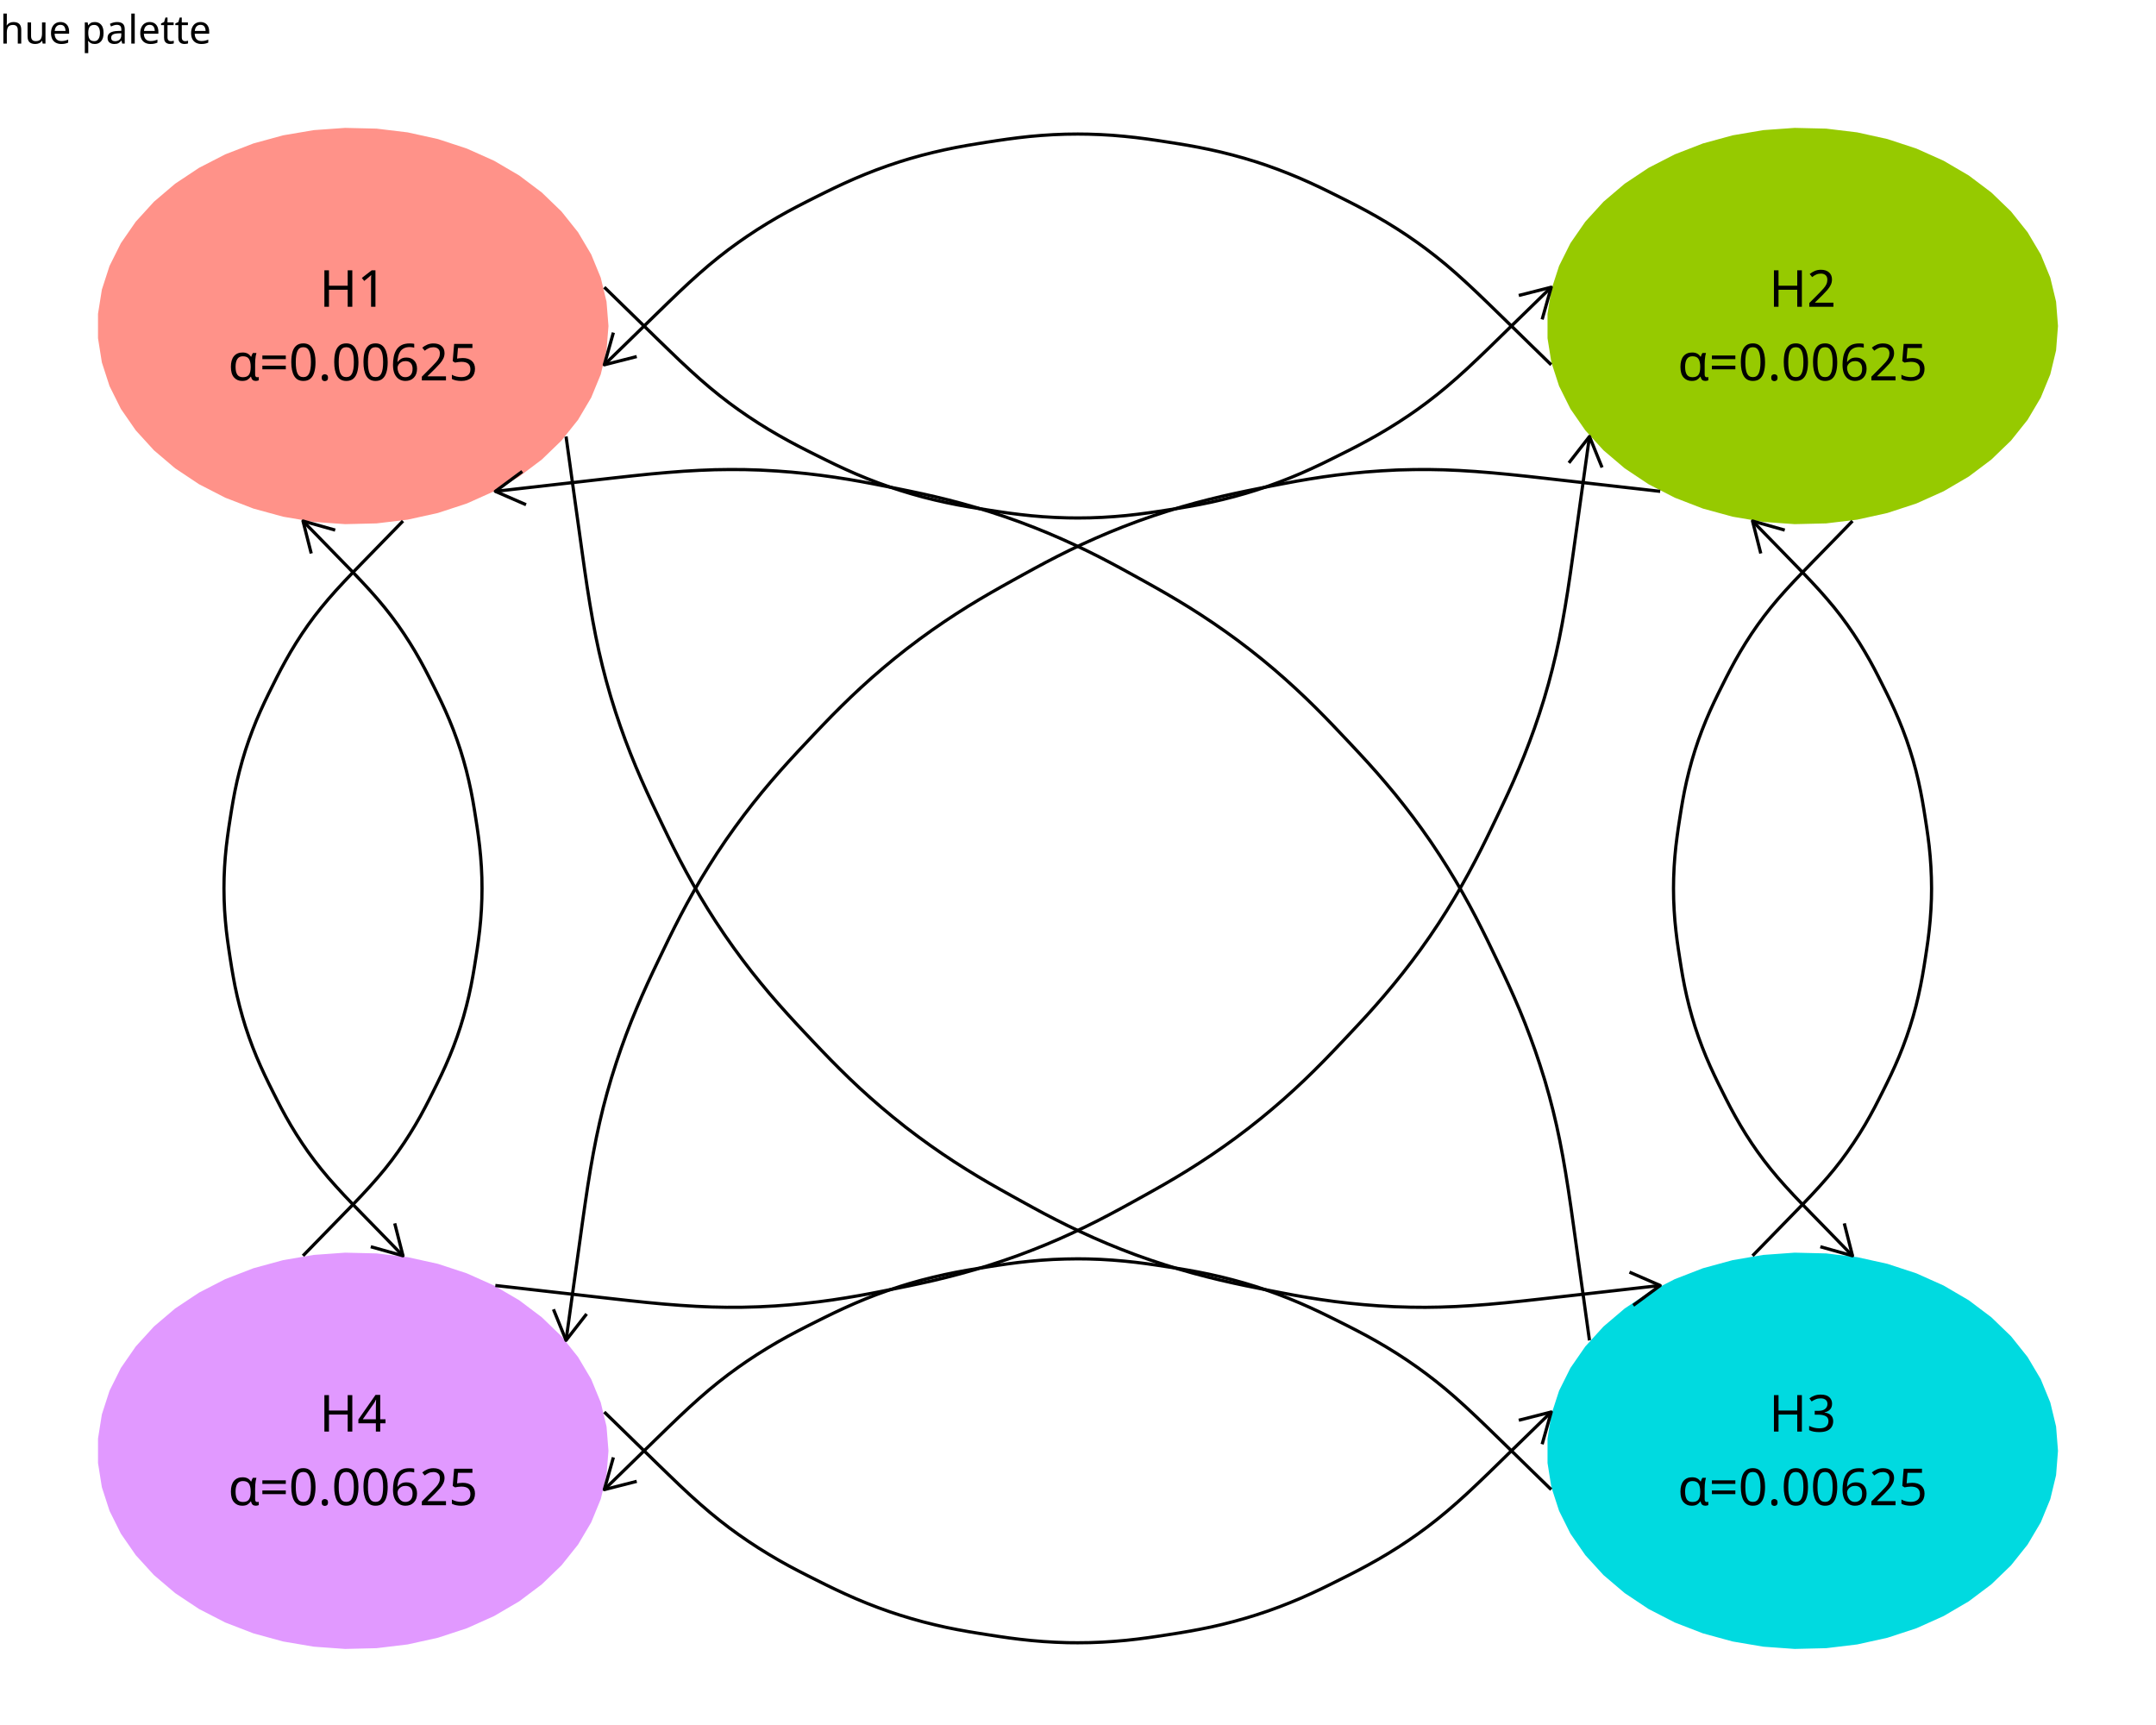
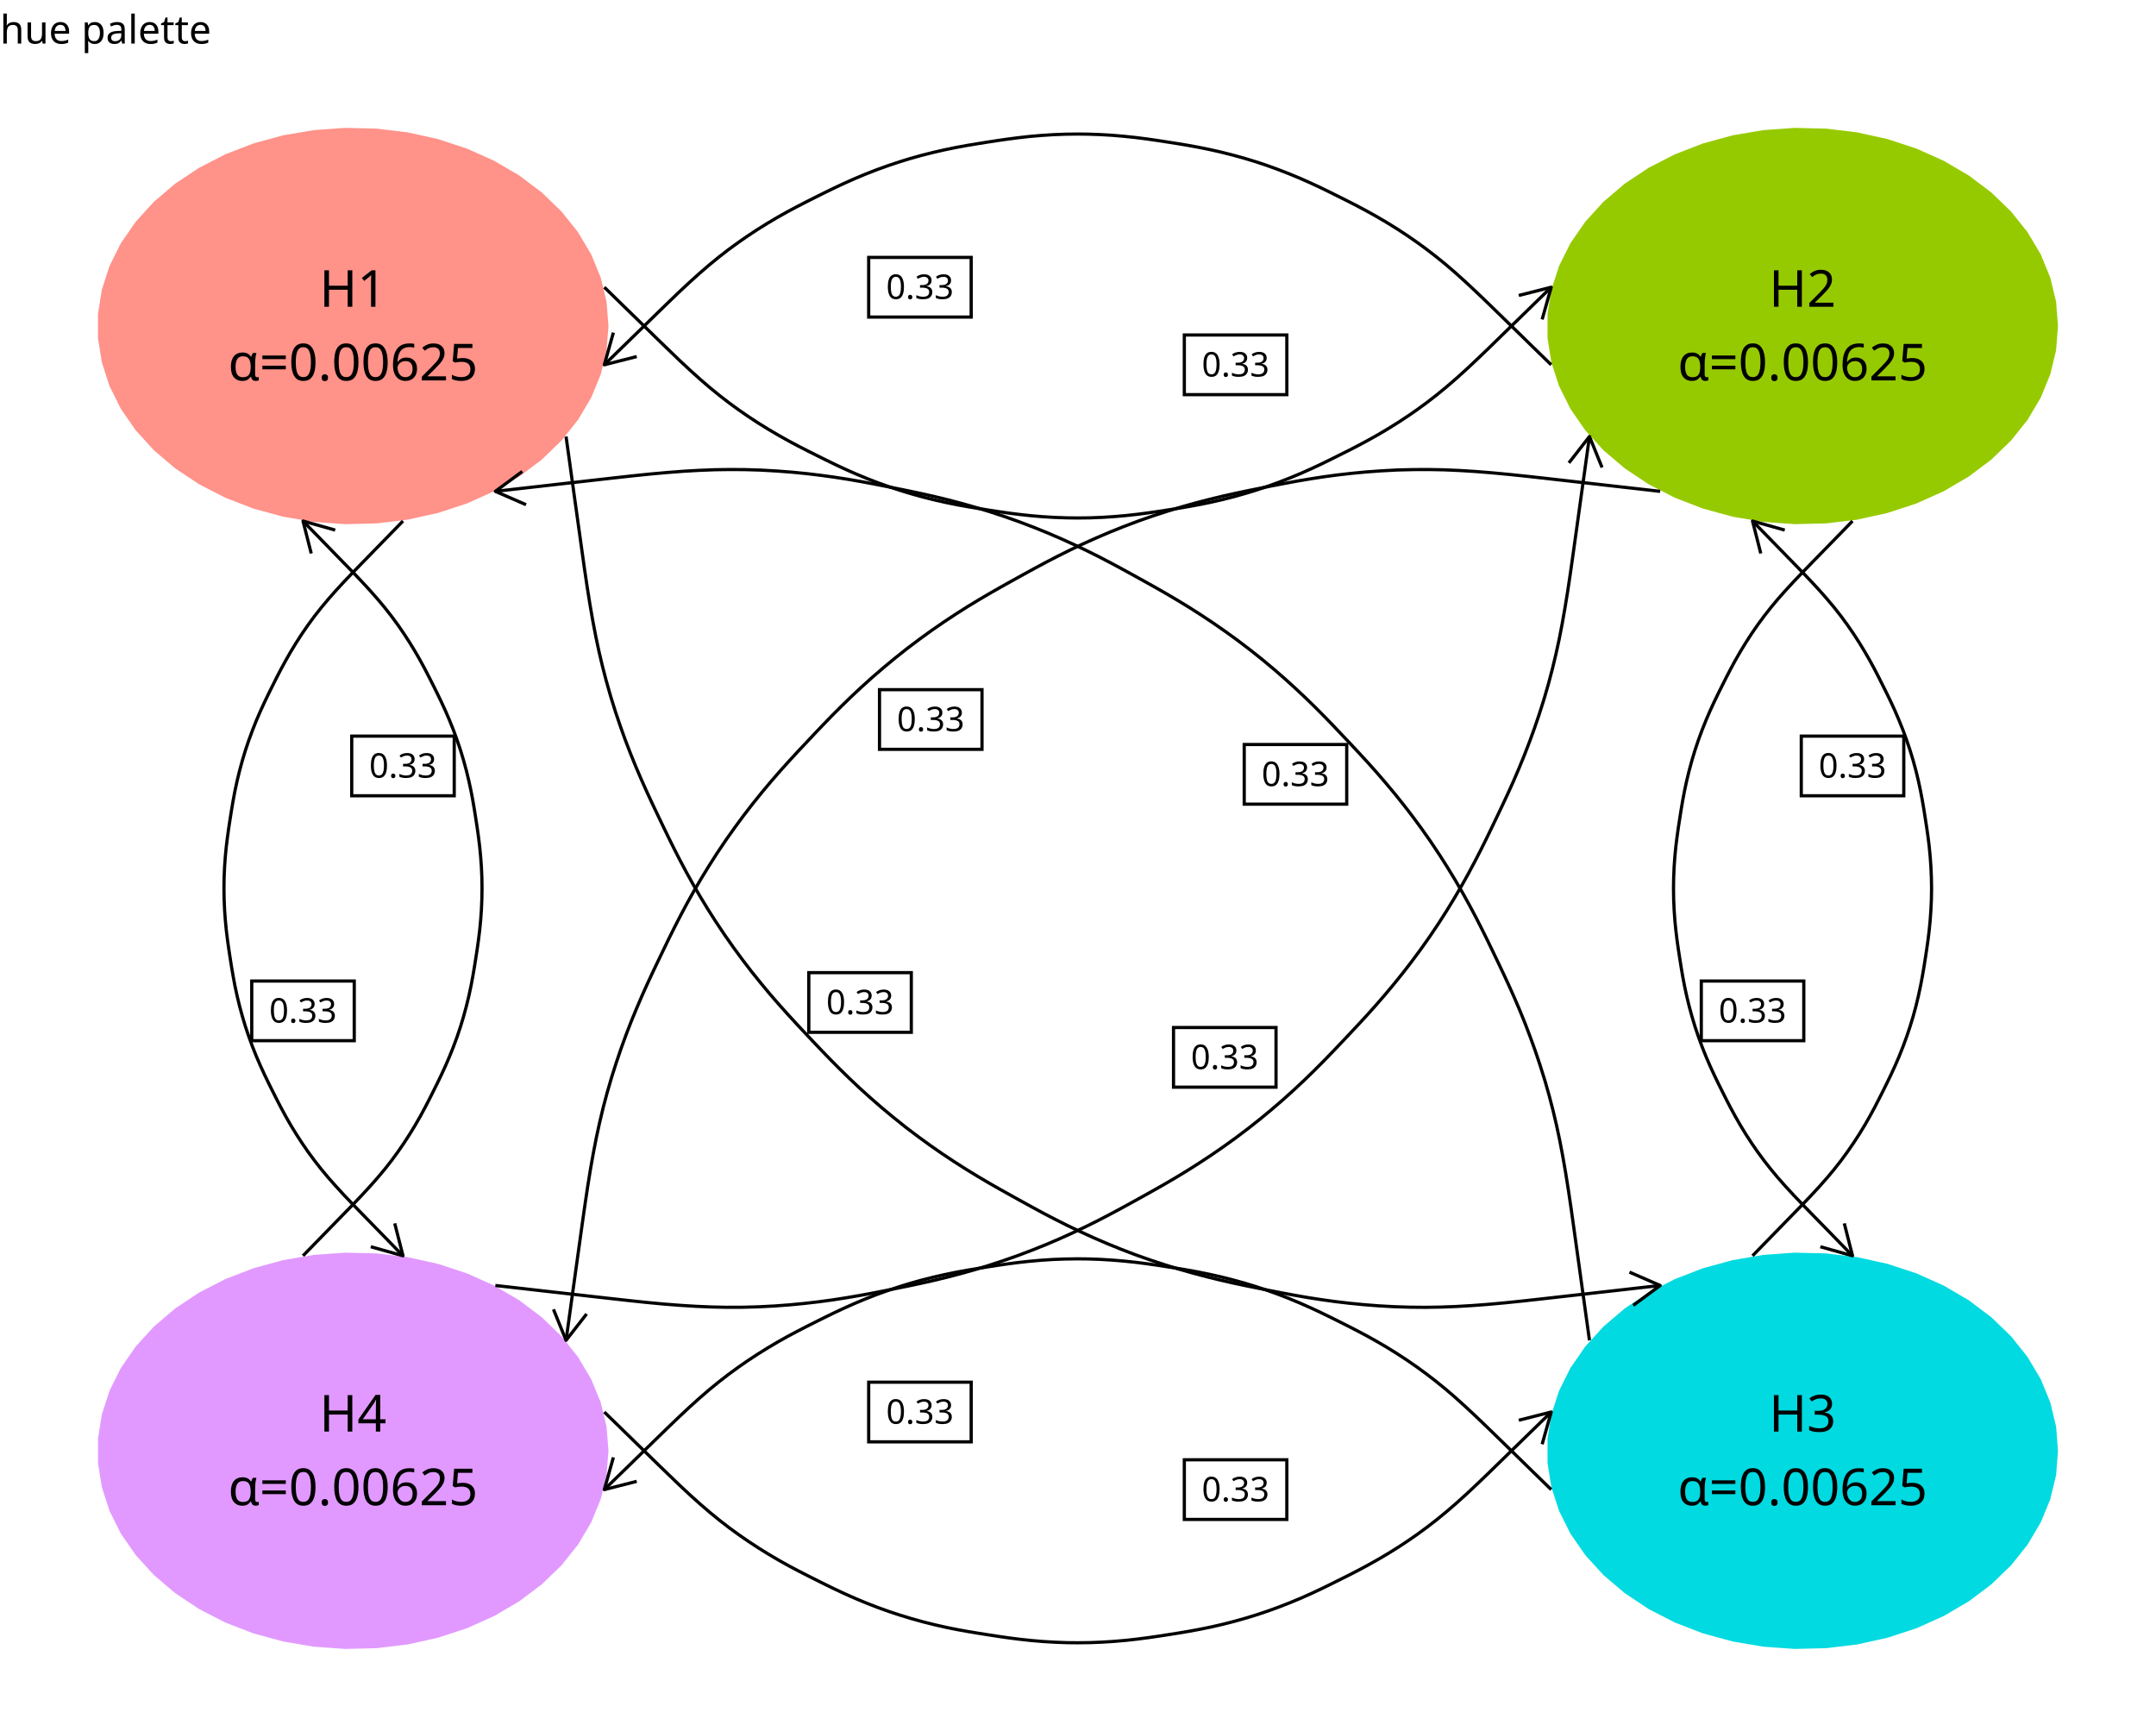
<svg xmlns="http://www.w3.org/2000/svg" class="svglite" data-engine-version="2.0" width="720.00pt" height="576.00pt" viewBox="0 0 720.00 576.00">
  <defs>
    <style type="text/css">
    .svglite line, .svglite polyline, .svglite polygon, .svglite path, .svglite rect, .svglite circle {
      fill: none;
      stroke: #000000;
      stroke-linecap: round;
      stroke-linejoin: round;
      stroke-miterlimit: 10.00;
    }
  </style>
  </defs>
  <rect width="100%" height="100%" style="stroke: none; fill: #FFFFFF;" />
  <defs>
    <clipPath id="cpMC4wMHw3MjAuMDB8MC4wMHw1NzYuMDA=">
      <rect x="0.00" y="0.00" width="720.00" height="576.00" />
    </clipPath>
  </defs>
  <g clip-path="url(#cpMC4wMHw3MjAuMDB8MC4wMHw1NzYuMDA=)">
</g>
  <defs>
    <clipPath id="cpMC4wMHw3MjAuMDB8MTcuMzB8NTc2LjAw">
      <rect x="0.00" y="17.30" width="720.00" height="558.70" />
    </clipPath>
  </defs>
  <g clip-path="url(#cpMC4wMHw3MjAuMDB8MTcuMzB8NTc2LjAw)">
    <polygon points="203.20,108.86 202.55,100.73 200.62,92.72 197.43,84.95 193.04,77.55 187.51,70.62 180.93,64.27 173.39,58.59 165.01,53.68 155.91,49.61 146.24,46.43 136.13,44.20 125.75,42.95 115.25,42.70 104.79,43.45 94.53,45.19 84.63,47.90 75.22,51.54 66.47,56.04 58.49,61.34 51.41,67.36 45.34,74.02 40.37,81.20 36.58,88.79 34.02,96.70 32.73,104.79 32.73,112.94 34.02,121.02 36.58,128.93 40.37,136.53 45.34,143.71 51.41,150.36 58.49,156.38 66.47,161.69 75.22,166.19 84.63,169.82 94.53,172.53 104.79,174.27 115.25,175.02 125.75,174.77 136.13,173.52 146.24,171.29 155.91,168.12 165.01,164.04 173.39,159.13 180.93,153.46 187.51,147.11 193.04,140.18 197.43,132.77 200.62,125.01 202.55,117.00 203.20,108.86 " style="stroke-width: 1.07; stroke: none; stroke-linecap: butt; fill: #FF9289;" />
    <polygon points="687.27,108.86 686.63,100.73 684.70,92.72 681.51,84.95 677.12,77.55 671.59,70.62 665.01,64.27 657.47,58.59 649.08,53.68 639.99,49.61 630.31,46.43 620.21,44.20 609.83,42.95 599.33,42.70 588.87,43.45 578.61,45.19 568.70,47.90 559.30,51.54 550.54,56.04 542.57,61.34 535.49,67.36 529.42,74.02 524.45,81.20 520.66,88.79 518.09,96.70 516.80,104.79 516.80,112.94 518.09,121.02 520.66,128.93 524.45,136.53 529.42,143.71 535.49,150.36 542.57,156.38 550.54,161.69 559.30,166.19 568.70,169.82 578.61,172.53 588.87,174.27 599.33,175.02 609.83,174.77 620.21,173.52 630.31,171.29 639.99,168.12 649.08,164.04 657.47,159.13 665.01,153.46 671.59,147.11 677.12,140.18 681.51,132.77 684.70,125.01 686.63,117.00 687.27,108.86 " style="stroke-width: 1.07; stroke: none; stroke-linecap: butt; fill: #96CA00;" />
    <polygon points="687.27,484.44 686.63,476.31 684.70,468.30 681.51,460.53 677.12,453.13 671.59,446.20 665.01,439.85 657.47,434.17 649.08,429.26 639.99,425.19 630.31,422.01 620.21,419.78 609.83,418.53 599.33,418.28 588.87,419.03 578.61,420.78 568.70,423.48 559.30,427.12 550.54,431.62 542.57,436.92 535.49,442.94 529.42,449.60 524.45,456.78 520.66,464.38 518.09,472.28 516.80,480.37 516.80,488.52 518.09,496.61 520.66,504.51 524.45,512.11 529.42,519.29 535.49,525.94 542.57,531.96 550.54,537.27 559.30,541.77 568.70,545.40 578.61,548.11 588.87,549.85 599.33,550.60 609.83,550.35 620.21,549.10 630.31,546.87 639.99,543.70 649.08,539.62 657.47,534.71 665.01,529.04 671.59,522.69 677.12,515.76 681.51,508.35 684.70,500.59 686.63,492.58 687.27,484.44 " style="stroke-width: 1.07; stroke: none; stroke-linecap: butt; fill: #00DAE0;" />
    <polygon points="203.20,484.44 202.55,476.31 200.62,468.30 197.43,460.53 193.04,453.13 187.51,446.20 180.93,439.85 173.39,434.17 165.01,429.26 155.91,425.19 146.24,422.01 136.13,419.78 125.75,418.53 115.25,418.28 104.79,419.03 94.53,420.78 84.63,423.48 75.22,427.12 66.47,431.62 58.49,436.92 51.41,442.94 45.34,449.60 40.37,456.78 36.58,464.38 34.02,472.28 32.73,480.37 32.73,488.52 34.02,496.61 36.58,504.51 40.37,512.11 45.34,519.29 51.41,525.94 58.49,531.96 66.47,537.27 75.22,541.77 84.63,545.40 94.53,548.11 104.79,549.85 115.25,550.60 125.75,550.35 136.13,549.10 146.24,546.87 155.91,543.70 165.01,539.62 173.39,534.71 180.93,529.04 187.51,522.69 193.04,515.76 197.43,508.35 200.62,500.59 202.55,492.58 203.20,484.44 " style="stroke-width: 1.07; stroke: none; stroke-linecap: butt; fill: #E199FF;" />
    <text x="117.88" y="102.44" text-anchor="middle" style="font-size: 17.07px; font-family: sans;" textLength="21.83px" lengthAdjust="spacingAndGlyphs">H1</text>
    <text x="117.88" y="127.03" text-anchor="middle" style="font-size: 17.07px; font-family: sans;" textLength="81.56px" lengthAdjust="spacingAndGlyphs">α=0.00625</text>
    <text x="601.96" y="102.44" text-anchor="middle" style="font-size: 17.07px; font-family: sans;" textLength="21.83px" lengthAdjust="spacingAndGlyphs">H2</text>
    <text x="601.96" y="127.03" text-anchor="middle" style="font-size: 17.07px; font-family: sans;" textLength="81.56px" lengthAdjust="spacingAndGlyphs">α=0.00625</text>
    <text x="601.96" y="478.03" text-anchor="middle" style="font-size: 17.07px; font-family: sans;" textLength="21.83px" lengthAdjust="spacingAndGlyphs">H3</text>
    <text x="601.96" y="502.61" text-anchor="middle" style="font-size: 17.07px; font-family: sans;" textLength="81.56px" lengthAdjust="spacingAndGlyphs">α=0.00625</text>
    <text x="117.88" y="478.03" text-anchor="middle" style="font-size: 17.07px; font-family: sans;" textLength="21.83px" lengthAdjust="spacingAndGlyphs">H4</text>
    <text x="117.88" y="502.61" text-anchor="middle" style="font-size: 17.07px; font-family: sans;" textLength="81.56px" lengthAdjust="spacingAndGlyphs">α=0.00625</text>
    <polyline points="530.81,447.56 530.79,447.46 530.71,446.86 530.50,445.37 530.14,442.76 529.61,438.98 528.94,434.11 528.14,428.41 527.28,422.18 526.38,415.73 525.49,409.34 524.62,403.15 523.74,397.21 522.83,391.52 521.89,386.08 520.89,380.85 519.82,375.81 518.66,370.89 517.41,366.06 516.05,361.27 515.75,360.26 514.25,355.50 512.67,350.80 511.00,346.18 509.28,341.67 507.51,337.31 505.71,333.11 503.91,329.08 502.12,325.21 500.33,321.45 498.55,317.74 496.75,314.01 494.86,310.20 492.87,306.29 490.74,302.28 488.47,298.18 486.06,294.02 483.51,289.83 480.85,285.64 478.09,281.49 477.65,280.84 474.78,276.76 471.84,272.76 468.84,268.87 465.83,265.10 462.81,261.49 459.83,258.03 456.89,254.74 454.00,251.60 451.16,248.56 448.33,245.57 445.48,242.56 442.52,239.50 439.43,236.38 436.18,233.21 432.77,230.00 429.21,226.77 425.52,223.55 421.71,220.37 417.81,217.26 417.19,216.78 413.22,213.76 409.20,210.85 405.17,208.05 401.15,205.38 397.18,202.85 393.28,200.47 389.48,198.23 385.77,196.11 382.14,194.08 378.54,192.09 374.90,190.09 371.16,188.08 367.27,186.05 363.21,184.02 358.98,181.99 354.60,180.00 350.11,178.06 345.51,176.19 340.86,174.41 340.12,174.14 335.41,172.47 330.70,170.92 326.00,169.48 321.36,168.16 316.81,166.96 312.38,165.88 308.07,164.90 303.90,164.01 299.82,163.18 295.78,162.38 291.71,161.58 287.53,160.80 283.21,160.05 278.72,159.35 274.08,158.71 269.31,158.14 264.43,157.66 259.49,157.28 254.51,157.00 253.72,156.96 248.75,156.81 243.76,156.78 238.73,156.85 233.60,157.05 228.33,157.35 222.87,157.77 217.18,158.28 211.26,158.89 205.10,159.57 198.72,160.29 192.24,161.03 185.92,161.74 180.06,162.41 174.98,162.98 170.94,163.44 168.07,163.77 166.35,163.96 165.59,164.05 165.42,164.07 165.42,164.07 " style="stroke-width: 1.07; stroke-linecap: butt;" />
    <polyline points="174.41,157.42 165.42,164.07 175.67,168.53 " style="stroke-width: 1.07; stroke-linecap: butt;" />
    <polyline points="101.19,419.32 101.27,419.23 101.82,418.67 103.12,417.34 105.24,415.16 108.04,412.29 111.24,409.01 114.55,405.61 117.75,402.33 120.75,399.19 123.53,396.17 126.10,393.26 128.50,390.40 130.75,387.53 132.88,384.62 134.94,381.63 136.89,378.61 138.72,375.61 140.41,372.66 141.95,369.80 143.38,367.04 144.73,364.35 146.07,361.65 147.42,358.85 148.78,355.89 150.13,352.76 151.44,349.49 152.68,346.11 153.78,342.83 154.83,339.35 155.77,335.88 156.60,332.46 157.31,329.14 157.91,325.94 158.43,322.88 158.90,319.91 159.36,316.93 159.79,313.85 160.19,310.61 160.52,307.23 160.77,303.71 160.92,300.12 160.97,296.65 160.92,293.02 160.76,289.43 160.50,285.92 160.17,282.54 159.77,279.31 159.34,276.24 158.88,273.26 158.41,270.28 157.89,267.22 157.28,264.02 156.56,260.69 155.73,257.26 154.78,253.79 153.78,250.48 152.62,247.04 151.38,243.66 150.07,240.40 148.72,237.28 147.36,234.32 146.01,231.53 144.67,228.83 143.31,226.14 141.88,223.37 140.33,220.51 138.64,217.56 136.80,214.55 134.84,211.53 132.88,208.68 130.73,205.76 128.48,202.89 126.09,200.03 123.51,197.11 120.73,194.10 117.73,190.95 114.53,187.67 111.22,184.27 108.02,180.99 105.23,178.12 103.11,175.96 101.82,174.63 101.27,174.07 101.19,173.98 " style="stroke-width: 1.07; stroke-linecap: butt;" />
    <polyline points="111.94,177.01 101.19,173.98 103.94,184.81 " style="stroke-width: 1.07; stroke-linecap: butt;" />
    <polyline points="518.03,121.81 517.95,121.74 517.44,121.24 516.21,120.04 514.13,118.01 511.26,115.22 507.80,111.84 504.01,108.14 500.16,104.39 496.42,100.76 492.83,97.32 489.38,94.10 486.04,91.09 482.77,88.28 479.52,85.64 476.25,83.12 473.30,80.97 469.91,78.62 466.49,76.38 463.06,74.26 459.68,72.28 456.38,70.44 453.17,68.73 450.06,67.14 447.01,65.61 443.95,64.09 440.79,62.55 437.47,61.01 433.99,59.47 430.36,57.97 426.59,56.51 422.73,55.12 419.43,54.03 415.49,52.83 411.54,51.74 407.64,50.76 403.81,49.90 400.10,49.15 396.53,48.50 393.08,47.93 389.71,47.40 386.33,46.88 382.86,46.38 379.23,45.92 375.45,45.52 371.52,45.18 367.49,44.94 363.39,44.80 359.92,44.76 355.80,44.81 351.71,44.97 347.69,45.23 343.78,45.57 340.02,45.99 336.42,46.46 332.96,46.96 329.59,47.48 326.22,48.02 322.75,48.60 319.16,49.26 315.43,50.03 311.59,50.91 307.67,51.90 303.72,53.01 300.41,54.03 296.50,55.34 292.65,56.73 288.90,58.20 285.28,59.72 281.83,61.26 278.54,62.80 275.40,64.33 272.35,65.85 269.29,67.39 266.17,69.00 262.94,70.72 259.63,72.58 256.24,74.59 252.81,76.73 249.39,78.99 246.54,80.97 243.21,83.40 239.95,85.93 236.70,88.59 233.43,91.42 230.07,94.45 226.60,97.70 223.00,101.16 219.25,104.81 215.39,108.57 211.63,112.24 208.22,115.57 205.43,118.28 203.45,120.22 202.31,121.33 201.87,121.76 201.81,121.81 " style="stroke-width: 1.07; stroke-linecap: butt;" />
    <polyline points="204.84,111.06 201.81,121.81 212.64,119.06 " style="stroke-width: 1.07; stroke-linecap: butt;" />
    <polyline points="201.81,95.91 201.89,95.99 202.40,96.48 203.63,97.68 205.71,99.71 208.58,102.51 212.04,105.88 215.83,109.58 219.68,113.34 223.42,116.96 227.00,120.40 230.46,123.62 233.80,126.63 237.07,129.44 240.32,132.09 243.59,134.61 246.54,136.76 249.93,139.10 253.35,141.34 256.78,143.46 260.16,145.44 263.46,147.28 266.67,148.99 269.78,150.58 272.83,152.11 275.89,153.63 279.05,155.17 282.36,156.71 285.84,158.25 289.48,159.76 293.25,161.22 297.11,162.60 300.41,163.69 304.35,164.89 308.30,165.99 312.20,166.96 316.03,167.82 319.73,168.57 323.31,169.22 326.75,169.79 330.12,170.32 333.50,170.84 336.98,171.34 340.61,171.80 344.39,172.21 348.32,172.54 352.35,172.78 356.45,172.92 359.92,172.96 364.04,172.91 368.13,172.75 372.15,172.49 376.06,172.15 379.81,171.73 383.42,171.26 386.87,170.76 390.25,170.24 393.62,169.71 397.09,169.12 400.68,168.46 404.41,167.70 408.25,166.82 412.17,165.82 416.11,164.71 419.43,163.69 423.34,162.39 427.19,160.99 430.94,159.52 434.56,158.01 438.01,156.47 441.30,154.93 444.44,153.39 447.49,151.87 450.55,150.34 453.67,148.73 456.89,147.00 460.21,145.14 463.60,143.13 467.03,140.99 470.45,138.74 473.30,136.76 476.62,134.33 479.89,131.79 483.13,129.13 486.41,126.30 489.77,123.27 493.23,120.02 496.84,116.56 500.59,112.91 504.44,109.15 508.21,105.48 511.62,102.16 514.41,99.44 516.39,97.51 517.53,96.40 517.97,95.96 518.03,95.91 " style="stroke-width: 1.07; stroke-linecap: butt;" />
    <polyline points="515.00,106.66 518.03,95.91 507.20,98.66 " style="stroke-width: 1.07; stroke-linecap: butt;" />
    <polyline points="585.26,419.32 585.35,419.23 585.90,418.67 587.20,417.34 589.32,415.16 592.12,412.29 595.32,409.01 598.63,405.61 601.82,402.33 604.83,399.19 607.61,396.17 610.18,393.26 612.57,390.40 614.82,387.53 616.95,384.62 619.01,381.63 620.97,378.61 622.80,375.61 624.48,372.66 626.03,369.80 627.45,367.04 628.81,364.35 630.15,361.65 631.50,358.85 632.86,355.89 634.21,352.76 635.51,349.49 636.75,346.11 637.85,342.83 638.91,339.35 639.85,335.88 640.67,332.46 641.38,329.14 641.99,325.94 642.51,322.88 642.98,319.91 643.43,316.93 643.87,313.85 644.26,310.61 644.59,307.23 644.84,303.71 645.00,300.12 645.05,296.65 644.99,293.02 644.83,289.43 644.58,285.92 644.25,282.54 643.85,279.31 643.41,276.24 642.95,273.26 642.48,270.28 641.96,267.22 641.35,264.02 640.64,260.69 639.81,257.26 638.86,253.79 637.85,250.48 636.70,247.04 635.45,243.66 634.14,240.40 632.80,237.28 631.44,234.32 630.09,231.53 628.74,228.83 627.39,226.14 625.96,223.37 624.41,220.51 622.71,217.56 620.88,214.55 618.92,211.53 616.95,208.68 614.81,205.76 612.56,202.89 610.16,200.03 607.59,197.11 604.81,194.10 601.80,190.95 598.61,187.67 595.30,184.27 592.10,180.99 589.30,178.12 587.19,175.96 585.90,174.63 585.35,174.07 585.26,173.98 " style="stroke-width: 1.07; stroke-linecap: butt;" />
    <polyline points="596.02,177.01 585.26,173.98 588.02,184.81 " style="stroke-width: 1.07; stroke-linecap: butt;" />
    <polyline points="165.42,429.24 165.52,429.25 166.12,429.32 167.62,429.49 170.23,429.78 174.03,430.21 178.91,430.77 184.63,431.42 190.88,432.12 197.35,432.86 203.76,433.58 209.97,434.27 215.95,434.90 221.68,435.44 227.19,435.87 232.50,436.20 237.65,436.42 242.70,436.52 247.69,436.51 252.67,436.38 253.72,436.34 258.70,436.08 263.65,435.71 268.54,435.24 273.34,434.69 278.00,434.06 282.51,433.36 286.86,432.62 291.06,431.85 295.15,431.05 299.18,430.25 303.25,429.43 307.41,428.55 311.69,427.59 316.10,426.52 320.64,425.34 325.27,424.04 329.96,422.62 334.67,421.08 339.38,419.44 340.12,419.17 344.78,417.40 349.39,415.55 353.90,413.62 358.30,411.63 362.55,409.61 366.64,407.58 370.56,405.54 374.32,403.53 377.97,401.53 381.57,399.54 385.19,397.52 388.89,395.42 392.68,393.20 396.56,390.84 400.52,388.33 404.53,385.69 408.56,382.91 412.59,380.01 416.57,377.01 417.19,376.53 421.10,373.43 424.92,370.26 428.64,367.05 432.22,363.82 435.66,360.60 438.93,357.42 442.05,354.29 445.02,351.22 447.89,348.21 450.71,345.22 453.55,342.19 456.43,339.07 459.36,335.80 462.34,332.37 465.35,328.78 468.37,325.04 471.37,321.16 474.32,317.18 477.20,313.11 477.65,312.46 480.43,308.32 483.10,304.14 485.66,299.95 488.10,295.78 490.39,291.67 492.54,287.64 494.56,283.72 496.46,279.89 498.27,276.15 500.05,272.44 501.83,268.69 503.63,264.84 505.43,260.84 507.22,256.67 509.00,252.33 510.73,247.85 512.41,243.24 514.01,238.55 515.52,233.80 515.75,233.04 517.13,228.26 518.40,223.44 519.58,218.55 520.67,213.54 521.68,208.35 522.63,202.96 523.55,197.32 524.43,191.43 525.30,185.30 526.19,178.94 527.09,172.48 527.96,166.18 528.78,160.34 529.48,155.27 530.04,151.25 530.44,148.39 530.68,146.67 530.78,145.91 530.81,145.75 530.81,145.75 " style="stroke-width: 1.07; stroke-linecap: butt;" />
    <polyline points="535.01,156.10 530.81,145.75 523.94,154.56 " style="stroke-width: 1.07; stroke-linecap: butt;" />
    <polyline points="189.03,145.75 189.05,145.84 189.13,146.44 189.34,147.93 189.70,150.54 190.23,154.33 190.90,159.19 191.69,164.89 192.56,171.12 193.46,177.57 194.35,183.97 195.22,190.15 196.10,196.09 197.01,201.78 197.95,207.23 198.95,212.45 200.02,217.50 201.18,222.41 202.43,227.24 203.79,232.03 204.09,233.04 205.58,237.80 207.17,242.51 208.83,247.13 210.56,251.63 212.33,255.99 214.13,260.19 215.93,264.22 217.72,268.09 219.51,271.85 221.28,275.56 223.09,279.30 224.97,283.11 226.97,287.02 229.10,291.03 231.37,295.13 233.78,299.29 236.32,303.48 238.98,307.66 241.75,311.81 242.19,312.46 245.06,316.54 248.00,320.54 250.99,324.44 254.01,328.20 257.02,331.82 260.01,335.27 262.95,338.56 265.84,341.71 268.68,344.75 271.50,347.74 274.36,350.75 277.31,353.80 280.41,356.92 283.65,360.09 287.06,363.31 290.63,366.54 294.32,369.75 298.13,372.93 302.02,376.04 302.64,376.53 306.62,379.54 310.64,382.46 314.67,385.26 318.69,387.93 322.66,390.45 326.56,392.84 330.36,395.08 334.07,397.19 337.70,399.22 341.30,401.21 344.94,403.21 348.68,405.23 352.57,407.25 356.63,409.29 360.86,411.31 365.23,413.31 369.73,415.25 374.33,417.12 378.98,418.90 379.72,419.17 384.42,420.83 389.14,422.38 393.84,423.82 398.48,425.14 403.03,426.34 407.46,427.43 411.77,428.41 415.94,429.30 420.02,430.12 424.05,430.93 428.13,431.72 432.30,432.50 436.63,433.25 441.12,433.95 445.76,434.60 450.53,435.16 455.41,435.64 460.35,436.03 465.33,436.31 466.12,436.34 471.09,436.49 476.08,436.53 481.11,436.45 486.23,436.26 491.51,435.95 496.97,435.54 502.66,435.02 508.58,434.41 514.74,433.73 521.12,433.01 527.60,432.28 533.92,431.56 539.78,430.90 544.86,430.32 548.90,429.86 551.77,429.54 553.49,429.34 554.25,429.26 554.41,429.24 554.42,429.24 " style="stroke-width: 1.07; stroke-linecap: butt;" />
    <polyline points="545.43,435.88 554.42,429.24 544.17,424.78 " style="stroke-width: 1.07; stroke-linecap: butt;" />
    <polyline points="201.81,471.49 201.89,471.57 202.40,472.07 203.63,473.27 205.71,475.29 208.58,478.09 212.04,481.47 215.83,485.16 219.68,488.92 223.42,492.54 227.00,495.98 230.46,499.21 233.80,502.21 237.07,505.02 240.32,507.67 243.59,510.19 246.54,512.34 249.93,514.68 253.35,516.92 256.78,519.04 260.16,521.03 263.46,522.87 266.67,524.57 269.78,526.16 272.83,527.69 275.89,529.22 279.05,530.75 282.36,532.29 285.84,533.83 289.48,535.34 293.25,536.80 297.11,538.18 300.41,539.27 304.35,540.47 308.30,541.57 312.20,542.54 316.03,543.41 319.73,544.15 323.31,544.80 326.75,545.37 330.12,545.90 333.50,546.42 336.98,546.92 340.61,547.38 344.39,547.79 348.32,548.12 352.35,548.36 356.45,548.51 359.92,548.54 364.04,548.49 368.13,548.33 372.15,548.07 376.06,547.73 379.81,547.31 383.42,546.84 386.87,546.34 390.25,545.82 393.62,545.29 397.09,544.70 400.68,544.04 404.41,543.28 408.25,542.40 412.17,541.40 416.11,540.29 419.43,539.27 423.34,537.97 427.19,536.57 430.94,535.10 434.56,533.59 438.01,532.05 441.30,530.51 444.44,528.97 447.49,527.45 450.55,525.92 453.67,524.31 456.89,522.58 460.21,520.72 463.60,518.72 467.03,516.58 470.45,514.32 473.30,512.34 476.62,509.91 479.89,507.37 483.13,504.71 486.41,501.88 489.77,498.85 493.23,495.60 496.84,492.14 500.59,488.49 504.44,484.73 508.21,481.06 511.62,477.74 514.41,475.02 516.39,473.09 517.53,471.98 517.97,471.54 518.03,471.49 " style="stroke-width: 1.07; stroke-linecap: butt;" />
    <polyline points="515.00,482.25 518.03,471.49 507.20,474.24 " style="stroke-width: 1.07; stroke-linecap: butt;" />
    <polyline points="618.65,173.98 618.56,174.07 618.01,174.63 616.71,175.97 614.60,178.14 611.80,181.01 608.59,184.30 605.28,187.69 602.09,190.98 599.09,194.12 596.31,197.13 593.73,200.05 591.34,202.91 589.09,205.78 586.96,208.68 584.90,211.67 582.95,214.69 581.12,217.70 579.43,220.65 577.89,223.50 576.46,226.26 575.11,228.96 573.77,231.65 572.41,234.46 571.05,237.42 569.71,240.54 568.40,243.82 567.16,247.19 566.06,250.48 565.01,253.95 564.07,257.42 563.24,260.84 562.53,264.17 561.93,267.36 561.41,270.42 560.94,273.40 560.48,276.38 560.05,279.46 559.65,282.69 559.32,286.08 559.07,289.59 558.92,293.19 558.87,296.65 558.92,300.28 559.08,303.87 559.33,307.38 559.67,310.77 560.06,313.99 560.50,317.07 560.96,320.04 561.43,323.02 561.95,326.09 562.56,329.29 563.28,332.62 564.11,336.04 565.06,339.51 566.06,342.83 567.22,346.27 568.46,349.64 569.77,352.91 571.12,356.03 572.48,358.98 573.83,361.78 575.17,364.47 576.52,367.16 577.95,369.93 579.51,372.79 581.20,375.74 583.03,378.75 584.99,381.77 586.96,384.62 589.11,387.54 591.36,390.41 593.75,393.28 596.32,396.19 599.11,399.21 602.11,402.35 605.31,405.64 608.62,409.03 611.82,412.31 614.61,415.18 616.73,417.35 618.02,418.68 618.57,419.24 618.65,419.32 " style="stroke-width: 1.07; stroke-linecap: butt;" />
    <polyline points="607.90,416.30 618.65,419.32 615.90,408.50 " style="stroke-width: 1.07; stroke-linecap: butt;" />
    <polyline points="134.58,173.98 134.49,174.07 133.94,174.63 132.64,175.97 130.52,178.14 127.72,181.01 124.52,184.30 121.21,187.69 118.01,190.98 115.01,194.12 112.23,197.13 109.66,200.05 107.27,202.91 105.01,205.78 102.88,208.68 100.82,211.67 98.87,214.69 97.04,217.70 95.36,220.65 93.81,223.50 92.38,226.26 91.03,228.96 89.69,231.65 88.34,234.46 86.98,237.42 85.63,240.54 84.33,243.82 83.09,247.19 81.98,250.48 80.93,253.95 79.99,257.42 79.16,260.84 78.45,264.17 77.85,267.36 77.33,270.42 76.86,273.40 76.40,276.38 75.97,279.46 75.57,282.69 75.24,286.08 74.99,289.59 74.84,293.19 74.79,296.65 74.85,300.28 75.00,303.87 75.26,307.38 75.59,310.77 75.99,313.99 76.43,317.07 76.88,320.04 77.35,323.02 77.88,326.09 78.48,329.29 79.20,332.62 80.03,336.04 80.98,339.51 81.98,342.83 83.14,346.27 84.38,349.64 85.69,352.91 87.04,356.03 88.40,358.98 89.75,361.78 91.09,364.47 92.45,367.16 93.88,369.93 95.43,372.79 97.12,375.74 98.96,378.75 100.92,381.77 102.88,384.62 105.03,387.54 107.28,390.41 109.67,393.28 112.25,396.19 115.03,399.21 118.03,402.35 121.23,405.64 124.54,409.03 127.74,412.31 130.54,415.18 132.65,417.35 133.94,418.68 134.49,419.24 134.58,419.32 " style="stroke-width: 1.07; stroke-linecap: butt;" />
    <polyline points="123.82,416.30 134.58,419.32 131.82,408.50 " style="stroke-width: 1.07; stroke-linecap: butt;" />
    <polyline points="554.42,164.07 554.32,164.06 553.72,163.99 552.22,163.82 549.61,163.52 545.81,163.09 540.93,162.54 535.21,161.89 528.96,161.18 522.49,160.45 516.07,159.72 509.87,159.03 503.89,158.41 498.15,157.87 492.65,157.43 487.34,157.10 482.18,156.88 477.14,156.78 472.15,156.80 467.17,156.92 466.12,156.96 461.14,157.23 456.19,157.59 451.30,158.06 446.50,158.61 441.84,159.24 437.33,159.94 432.98,160.68 428.78,161.46 424.69,162.25 420.66,163.05 416.59,163.87 412.43,164.75 408.15,165.71 403.74,166.78 399.20,167.96 394.57,169.26 389.88,170.69 385.17,172.22 380.46,173.87 379.72,174.14 375.06,175.90 370.45,177.76 365.94,179.69 361.54,181.67 357.29,183.69 353.20,185.73 349.28,187.76 345.52,189.78 341.87,191.78 338.27,193.77 334.65,195.79 330.95,197.89 327.16,200.11 323.28,202.46 319.32,204.97 315.31,207.62 311.27,210.40 307.25,213.30 303.27,216.30 302.64,216.78 298.74,219.88 294.92,223.05 291.20,226.26 287.62,229.49 284.18,232.71 280.91,235.89 277.79,239.01 274.82,242.08 271.95,245.09 269.13,248.09 266.29,251.11 263.41,254.24 260.48,257.50 257.50,260.93 254.49,264.52 251.47,268.26 248.47,272.14 245.52,276.13 242.64,280.19 242.19,280.84 239.41,284.98 236.74,289.17 234.17,293.36 231.74,297.52 229.45,301.63 227.30,305.66 225.28,309.59 223.38,313.41 221.57,317.16 219.79,320.86 218.00,324.61 216.21,328.46 214.41,332.47 212.62,336.64 210.84,340.97 209.10,345.46 207.43,350.06 205.83,354.76 204.32,359.51 204.09,360.26 202.71,365.04 201.43,369.86 200.26,374.76 199.17,379.77 198.16,384.95 197.20,390.35 196.29,395.98 195.41,401.87 194.53,408.01 193.65,414.36 192.75,420.82 191.87,427.13 191.06,432.97 190.36,438.03 189.80,442.06 189.40,444.92 189.16,446.63 189.06,447.39 189.03,447.56 189.03,447.56 " style="stroke-width: 1.07; stroke-linecap: butt;" />
    <polyline points="184.83,437.20 189.03,447.56 195.90,438.74 " style="stroke-width: 1.07; stroke-linecap: butt;" />
    <polyline points="518.03,497.40 517.95,497.32 517.44,496.82 516.21,495.62 514.13,493.59 511.26,490.80 507.80,487.42 504.01,483.72 500.16,479.97 496.42,476.34 492.83,472.90 489.38,469.68 486.04,466.67 482.77,463.86 479.52,461.22 476.25,458.70 473.30,456.55 469.91,454.20 466.49,451.96 463.06,449.84 459.68,447.86 456.38,446.02 453.17,444.32 450.06,442.72 447.01,441.19 443.95,439.67 440.79,438.13 437.47,436.59 433.99,435.06 430.36,433.55 426.59,432.09 422.73,430.71 419.43,429.61 415.49,428.41 411.54,427.32 407.64,426.34 403.81,425.48 400.10,424.73 396.53,424.08 393.08,423.51 389.71,422.98 386.33,422.46 382.86,421.96 379.23,421.50 375.45,421.10 371.52,420.77 367.49,420.52 363.39,420.38 359.92,420.34 355.80,420.40 351.71,420.55 347.69,420.81 343.78,421.16 340.02,421.57 336.42,422.04 332.96,422.54 329.59,423.07 326.22,423.60 322.75,424.18 319.16,424.84 315.43,425.61 311.59,426.49 307.67,427.48 303.72,428.59 300.41,429.61 296.50,430.92 292.65,432.31 288.90,433.78 285.28,435.30 281.83,436.84 278.54,438.38 275.40,439.91 272.35,441.43 269.29,442.97 266.17,444.58 262.94,446.30 259.63,448.16 256.24,450.17 252.81,452.31 249.39,454.57 246.54,456.55 243.21,458.98 239.95,461.51 236.70,464.17 233.43,467.00 230.07,470.03 226.60,473.28 223.00,476.74 219.25,480.39 215.39,484.15 211.63,487.82 208.22,491.15 205.43,493.87 203.45,495.80 202.31,496.91 201.87,497.34 201.81,497.40 " style="stroke-width: 1.07; stroke-linecap: butt;" />
    <polyline points="204.84,486.64 201.81,497.40 212.64,494.64 " style="stroke-width: 1.07; stroke-linecap: butt;" />
+     <rect x="391.90" y="343.10" width="34.23" height="19.92" style="stroke-width: 1.07; stroke-linecap: butt; stroke-linejoin: miter; fill: #FFFFFF;" />
+     <rect x="84.07" y="327.58" width="34.23" height="19.92" style="stroke-width: 1.07; stroke-linecap: butt; stroke-linejoin: miter; fill: #FFFFFF;" />
+     <rect x="395.51" y="111.86" width="34.23" height="19.92" style="stroke-width: 1.07; stroke-linecap: butt; stroke-linejoin: miter; fill: #FFFFFF;" />
+     <rect x="290.10" y="85.95" width="34.23" height="19.92" style="stroke-width: 1.07; stroke-linecap: butt; stroke-linejoin: miter; fill: #FFFFFF;" />
+     <rect x="568.15" y="327.58" width="34.23" height="19.92" style="stroke-width: 1.07; stroke-linecap: butt; stroke-linejoin: miter; fill: #FFFFFF;" />
+     <rect x="270.10" y="324.78" width="34.23" height="19.92" style="stroke-width: 1.07; stroke-linecap: butt; stroke-linejoin: miter; fill: #FFFFFF;" />
+     <rect x="293.71" y="230.29" width="34.23" height="19.92" style="stroke-width: 1.07; stroke-linecap: butt; stroke-linejoin: miter; fill: #FFFFFF;" />
+     <rect x="290.10" y="461.53" width="34.23" height="19.92" style="stroke-width: 1.07; stroke-linecap: butt; stroke-linejoin: miter; fill: #FFFFFF;" />
+     <rect x="601.54" y="245.80" width="34.23" height="19.92" style="stroke-width: 1.07; stroke-linecap: butt; stroke-linejoin: miter; fill: #FFFFFF;" />
+     <rect x="117.46" y="245.80" width="34.23" height="19.92" style="stroke-width: 1.07; stroke-linecap: butt; stroke-linejoin: miter; fill: #FFFFFF;" />
+     <rect x="415.51" y="248.60" width="34.23" height="19.92" style="stroke-width: 1.07; stroke-linecap: butt; stroke-linejoin: miter; fill: #FFFFFF;" />
+     <rect x="395.51" y="487.44" width="34.23" height="19.92" style="stroke-width: 1.07; stroke-linecap: butt; stroke-linejoin: miter; fill: #FFFFFF;" />
+     <text x="409.01" y="356.98" text-anchor="middle" style="font-size: 11.38px; font-family: sans;" textLength="22.15px" lengthAdjust="spacingAndGlyphs">0.33</text>
+     <text x="101.19" y="341.46" text-anchor="middle" style="font-size: 11.38px; font-family: sans;" textLength="22.15px" lengthAdjust="spacingAndGlyphs">0.33</text>
+     <text x="412.62" y="125.73" text-anchor="middle" style="font-size: 11.38px; font-family: sans;" textLength="22.15px" lengthAdjust="spacingAndGlyphs">0.33</text>
+     <text x="307.22" y="99.82" text-anchor="middle" style="font-size: 11.38px; font-family: sans;" textLength="22.15px" lengthAdjust="spacingAndGlyphs">0.33</text>
+     <text x="585.26" y="341.46" text-anchor="middle" style="font-size: 11.38px; font-family: sans;" textLength="22.15px" lengthAdjust="spacingAndGlyphs">0.33</text>
+     <text x="287.22" y="338.66" text-anchor="middle" style="font-size: 11.38px; font-family: sans;" textLength="22.15px" lengthAdjust="spacingAndGlyphs">0.33</text>
+     <text x="310.83" y="244.16" text-anchor="middle" style="font-size: 11.38px; font-family: sans;" textLength="22.15px" lengthAdjust="spacingAndGlyphs">0.33</text>
+     <text x="307.22" y="475.41" text-anchor="middle" style="font-size: 11.38px; font-family: sans;" textLength="22.15px" lengthAdjust="spacingAndGlyphs">0.33</text>
+     <text x="618.65" y="259.68" text-anchor="middle" style="font-size: 11.38px; font-family: sans;" textLength="22.15px" lengthAdjust="spacingAndGlyphs">0.33</text>
+     <text x="134.58" y="259.68" text-anchor="middle" style="font-size: 11.38px; font-family: sans;" textLength="22.15px" lengthAdjust="spacingAndGlyphs">0.33</text>
+     <text x="432.62" y="262.48" text-anchor="middle" style="font-size: 11.38px; font-family: sans;" textLength="22.15px" lengthAdjust="spacingAndGlyphs">0.33</text>
+     <text x="412.62" y="501.31" text-anchor="middle" style="font-size: 11.38px; font-family: sans;" textLength="22.15px" lengthAdjust="spacingAndGlyphs">0.33</text>
  </g>
  <g clip-path="url(#cpMC4wMHw3MjAuMDB8MC4wMHw1NzYuMDA=)">
    <text x="0.00" y="14.56" style="font-size: 13.20px; font-family: sans;" textLength="65.32px" lengthAdjust="spacingAndGlyphs">hue palette</text>
  </g>
</svg>
